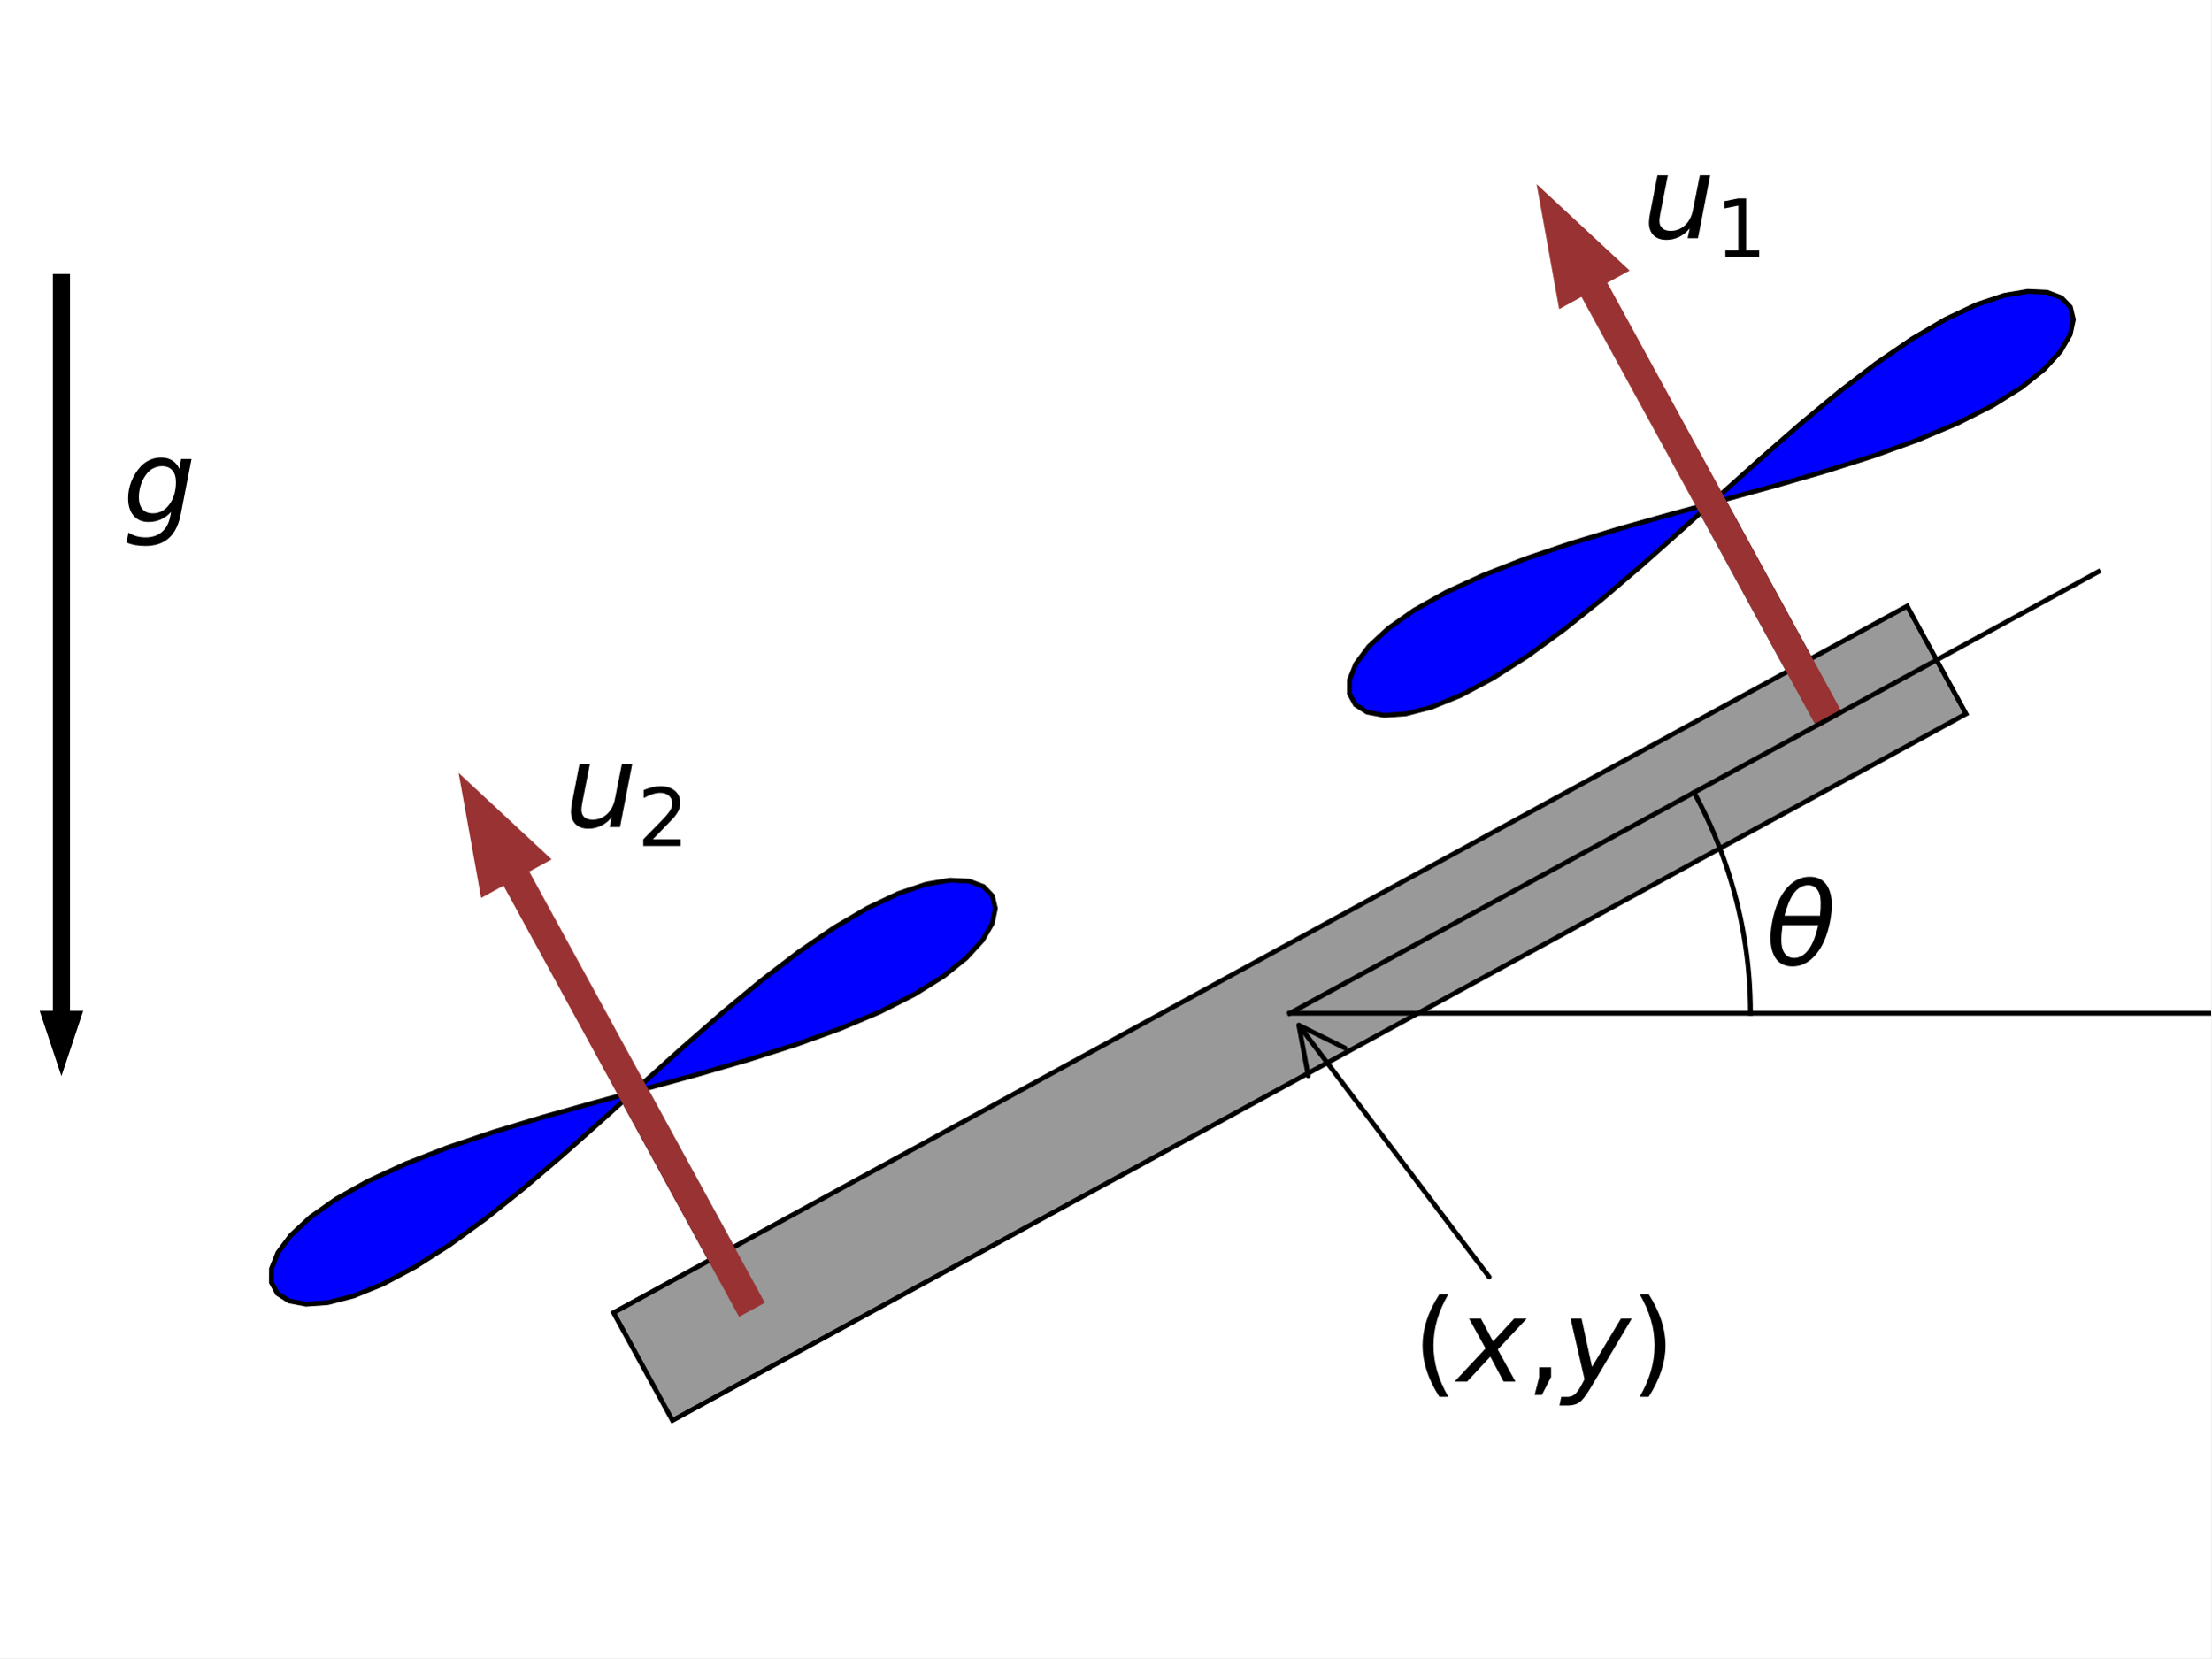
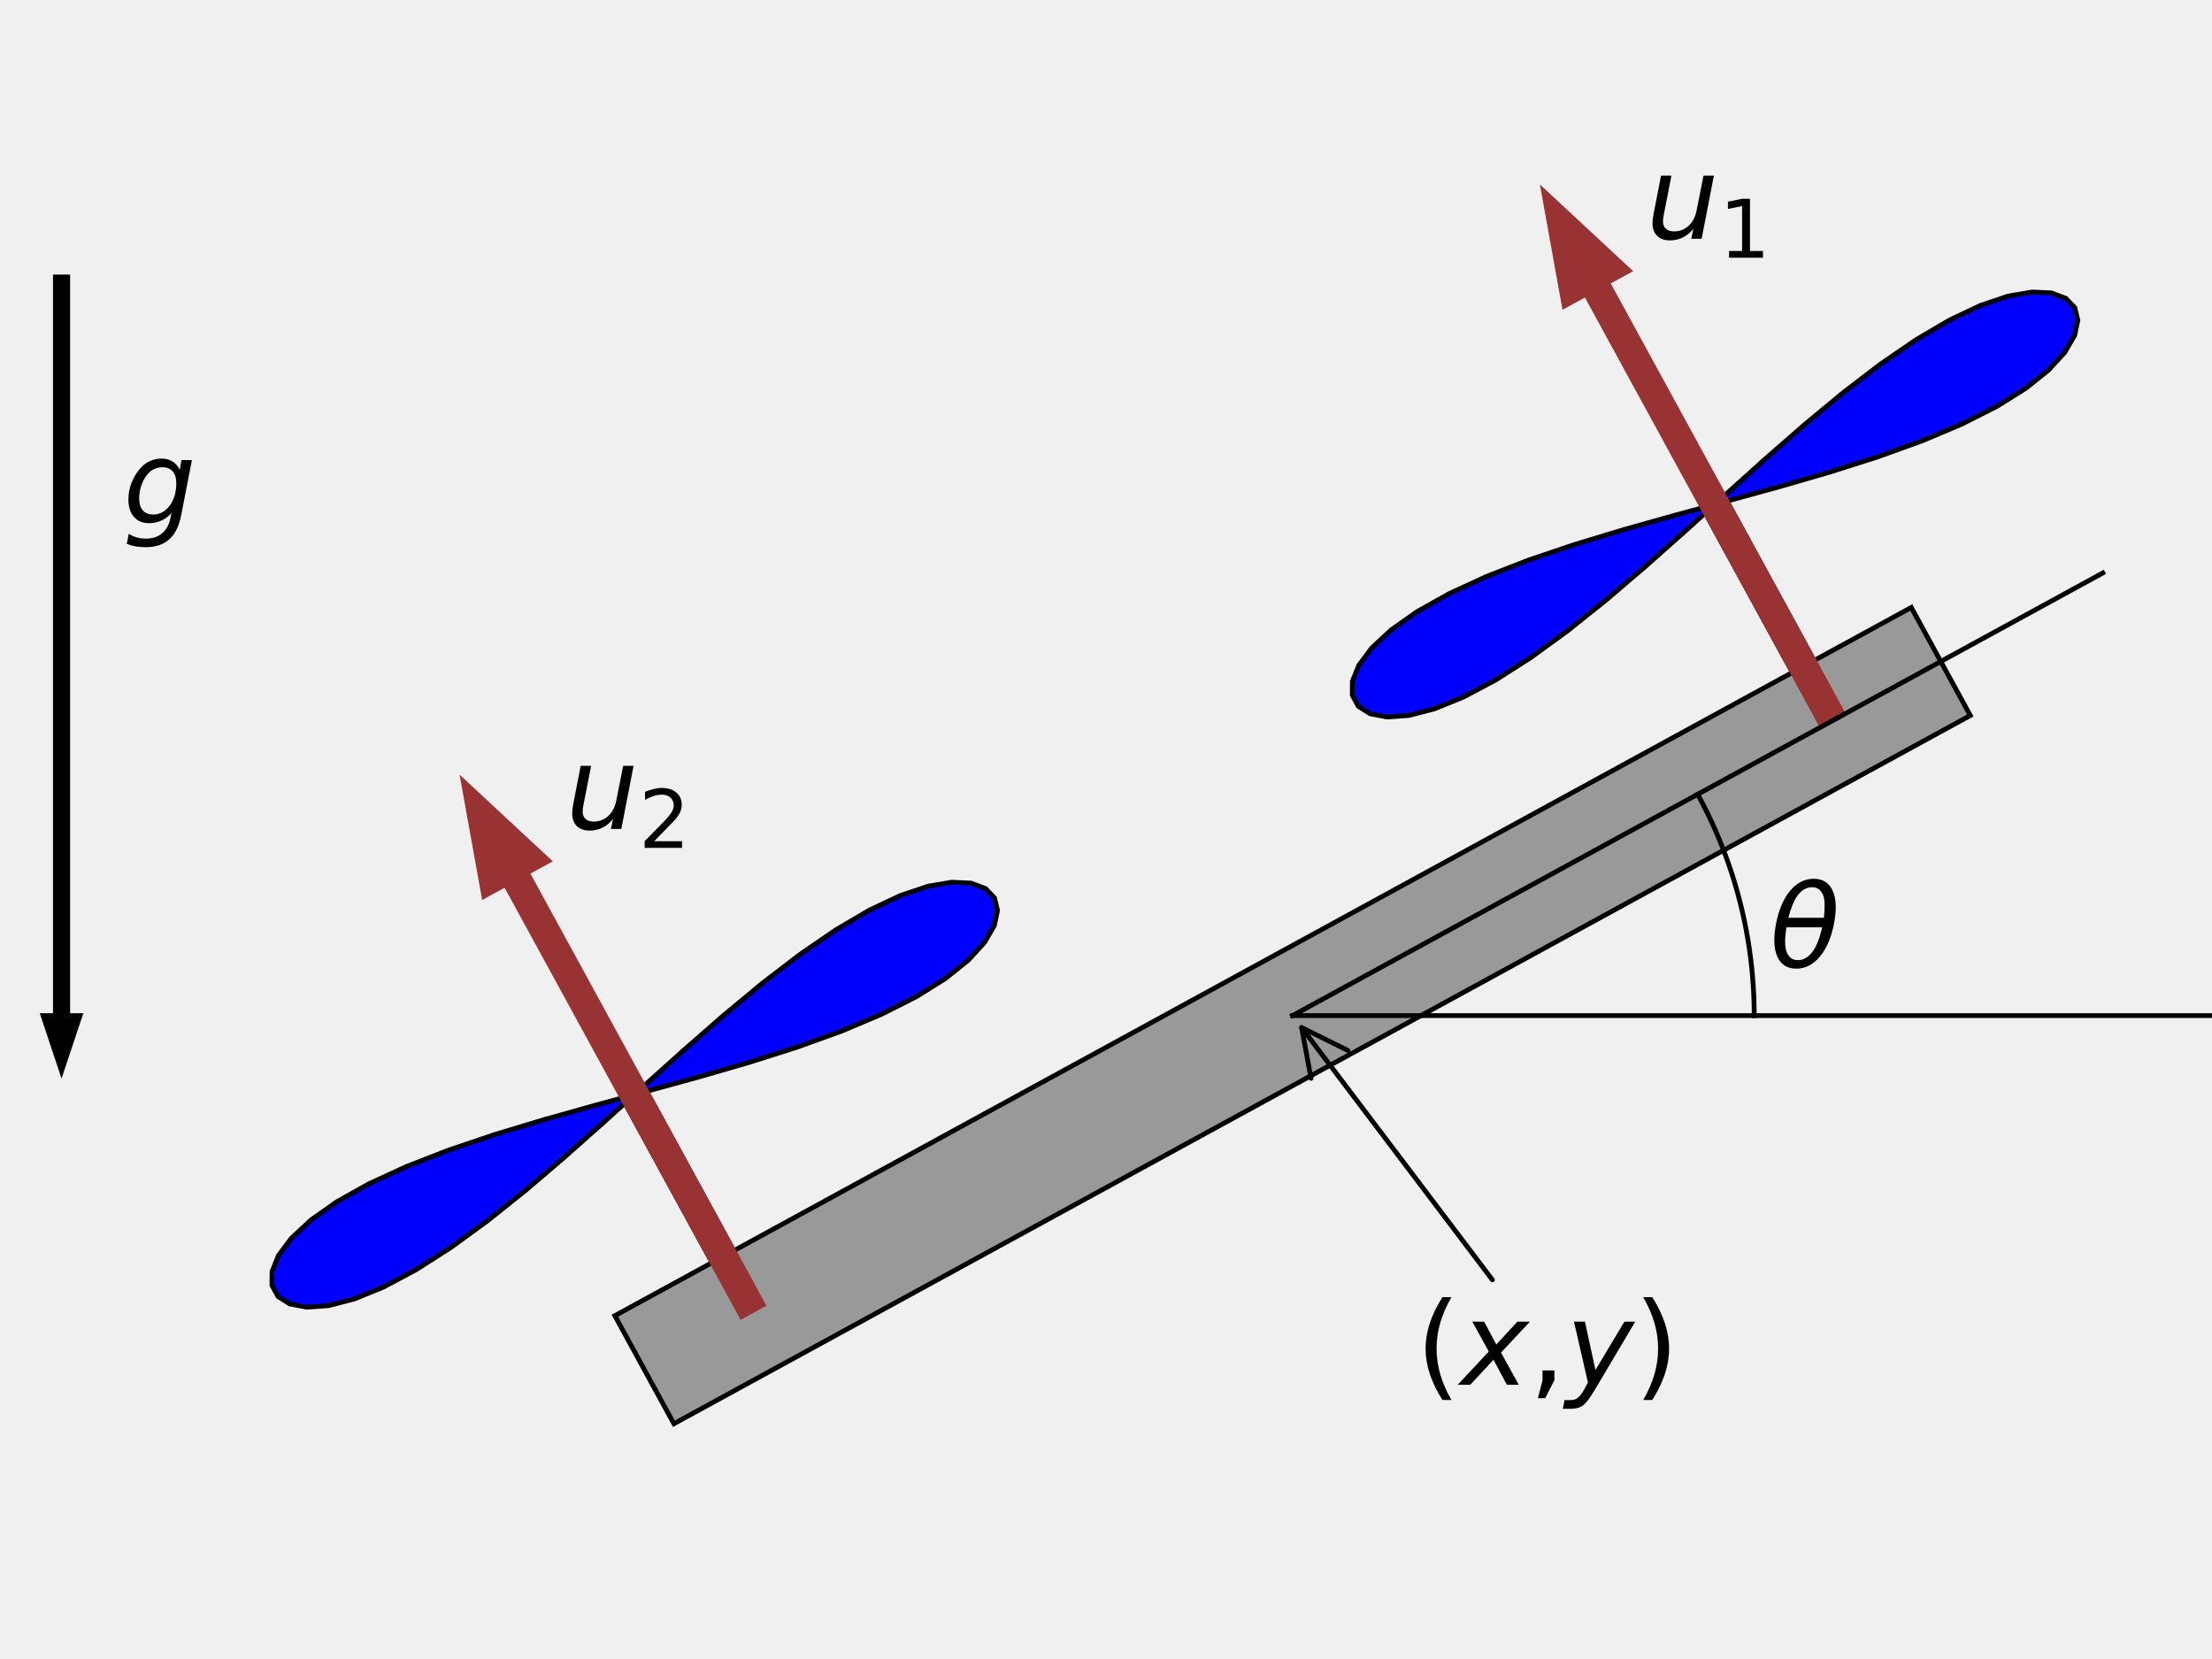
- <svg xmlns="http://www.w3.org/2000/svg" xmlns:xlink="http://www.w3.org/1999/xlink" height="345.6pt" version="1.1" viewBox="0 0 460.8 345.6" width="460.8pt">
+ <svg xmlns="http://www.w3.org/2000/svg" xmlns:xlink="http://www.w3.org/1999/xlink" height="345pt" version="1.1" viewBox="0 0 460 345" width="460pt">
  <defs>
    <style type="text/css">
*{stroke-linecap:butt;stroke-linejoin:round;}
  </style>
  </defs>
  <g id="figure_1">
    <g id="patch_1">
-       <path d="M 0 345.6  L 460.8 345.6  L 460.8 0  L 0 0  z " style="fill:#ffffff;" />
+       <path d="M 0 345.6  L 460.8 345.6  L 460.8 0  L 0 0  z " style="fill:none;opacity:0;" />
    </g>
    <g id="axes_1">
      <g id="patch_2">
-         <path clip-path="url(#p0ee43c44b1)" d="M 134.169 226.407  L 158.716 271.339  L 154.223 273.794  L 129.676 228.862  z " style="stroke:#000000;stroke-linejoin:miter;" />
+         <path clip-path="url(#p5ef771abc5)" d="M 134.169 226.407  L 158.716 271.339  L 154.223 273.794  L 129.676 228.862  z " style="stroke:#000000;stroke-linejoin:miter;" />
      </g>
      <g id="patch_3">
-         <path clip-path="url(#p0ee43c44b1)" d="M 358.831 103.674  L 383.377 148.606  L 378.884 151.061  L 354.337 106.129  z " style="stroke:#000000;stroke-linejoin:miter;" />
+         <path clip-path="url(#p5ef771abc5)" d="M 358.831 103.674  L 383.377 148.606  L 378.884 151.061  L 354.337 106.129  z " style="stroke:#000000;stroke-linejoin:miter;" />
      </g>
      <g id="patch_4">
-         <path clip-path="url(#p0ee43c44b1)" d="M 206.81 186.723  L 204.95 184.78  L 201.952 183.651  L 197.922 183.461  L 192.975 184.303  L 187.232 186.233  L 180.811 189.264  L 173.828 193.366  L 166.391 198.459  L 158.602 204.422  L 150.552 211.092  L 142.328 218.273  L 134.009 225.747  L 125.67 233.28  L 117.389 240.637  L 109.242 247.589  L 101.311 253.928  L 93.686 259.474  L 86.463 264.084  L 79.747 267.657  L 73.65 270.139  L 68.29 271.52  L 63.787 271.836  L 60.259 271.163  L 57.817 269.61  L 56.562 267.312  L 56.574 264.418  L 57.915 261.086  L 60.614 257.468  L 64.672 253.704  L 70.054 249.914  L 76.69 246.194  L 84.471 242.607  L 93.258 239.187  L 102.877 235.938  L 113.129 232.839  L 123.794 229.845  L 134.638 226.899  L 145.422 223.937  L 155.908 220.896  L 165.87 217.727  L 175.096 214.394  L 183.4 210.888  L 190.625 207.228  L 196.645 203.463  L 201.371 199.672  L 204.752 195.965  L 206.77 192.471  L 207.44 189.339  z " style="fill:#0000ff;stroke:#000000;stroke-linejoin:miter;" />
+         <path clip-path="url(#p5ef771abc5)" d="M 206.81 186.723  L 204.95 184.78  L 201.952 183.651  L 197.922 183.461  L 192.975 184.303  L 187.232 186.233  L 180.811 189.264  L 173.828 193.366  L 166.391 198.459  L 158.602 204.422  L 150.552 211.092  L 142.328 218.273  L 134.009 225.747  L 125.67 233.28  L 117.389 240.637  L 109.242 247.589  L 101.311 253.928  L 93.686 259.474  L 86.463 264.084  L 79.747 267.657  L 73.65 270.139  L 68.29 271.52  L 63.787 271.836  L 60.259 271.163  L 57.817 269.61  L 56.562 267.312  L 56.574 264.418  L 57.915 261.086  L 60.614 257.468  L 64.672 253.704  L 70.054 249.914  L 76.69 246.194  L 84.471 242.607  L 93.258 239.187  L 102.877 235.938  L 113.129 232.839  L 123.794 229.845  L 134.638 226.899  L 145.422 223.937  L 155.908 220.896  L 165.87 217.727  L 175.096 214.394  L 183.4 210.888  L 190.625 207.228  L 196.645 203.463  L 201.371 199.672  L 204.752 195.965  L 206.77 192.471  L 207.44 189.339  z " style="fill:#0000ff;stroke:#000000;stroke-linejoin:miter;" />
      </g>
      <g id="patch_5">
-         <path clip-path="url(#p0ee43c44b1)" d="M 431.471 63.99  L 429.611 62.047  L 426.613 60.919  L 422.583 60.729  L 417.636 61.57  L 411.893 63.5  L 405.472 66.531  L 398.489 70.633  L 391.052 75.726  L 383.263 81.689  L 375.213 88.359  L 366.989 95.54  L 358.67 103.014  L 350.332 110.548  L 342.05 117.904  L 333.903 124.856  L 325.972 131.195  L 318.347 136.741  L 311.124 141.351  L 304.408 144.924  L 298.311 147.406  L 292.951 148.787  L 288.448 149.103  L 284.92 148.43  L 282.479 146.877  L 281.223 144.579  L 281.236 141.686  L 282.576 138.353  L 285.275 134.735  L 289.333 130.971  L 294.715 127.182  L 301.351 123.461  L 309.133 119.874  L 317.919 116.454  L 327.538 113.205  L 337.79 110.106  L 348.455 107.112  L 359.299 104.166  L 370.083 101.204  L 380.57 98.163  L 390.531 94.994  L 399.757 91.661  L 408.062 88.155  L 415.286 84.495  L 421.306 80.73  L 426.033 76.939  L 429.413 73.232  L 431.431 69.738  L 432.101 66.606  z " style="fill:#0000ff;stroke:#000000;stroke-linejoin:miter;" />
+         <path clip-path="url(#p5ef771abc5)" d="M 431.471 63.99  L 429.611 62.047  L 426.613 60.919  L 422.583 60.729  L 417.636 61.57  L 411.893 63.5  L 405.472 66.531  L 398.489 70.633  L 391.052 75.726  L 383.263 81.689  L 375.213 88.359  L 366.989 95.54  L 358.67 103.014  L 350.332 110.548  L 342.05 117.904  L 333.903 124.856  L 325.972 131.195  L 318.347 136.741  L 311.124 141.351  L 304.408 144.924  L 298.311 147.406  L 292.951 148.787  L 288.448 149.103  L 284.92 148.43  L 282.479 146.877  L 281.223 144.579  L 281.236 141.686  L 282.576 138.353  L 285.275 134.735  L 289.333 130.971  L 294.715 127.182  L 301.351 123.461  L 309.133 119.874  L 317.919 116.454  L 327.538 113.205  L 337.79 110.106  L 348.455 107.112  L 359.299 104.166  L 370.083 101.204  L 380.57 98.163  L 390.531 94.994  L 399.757 91.661  L 408.062 88.155  L 415.286 84.495  L 421.306 80.73  L 426.033 76.939  L 429.413 73.232  L 431.431 69.738  L 432.101 66.606  z " style="fill:#0000ff;stroke:#000000;stroke-linejoin:miter;" />
      </g>
      <g id="patch_6">
-         <path clip-path="url(#p0ee43c44b1)" d="M 397.46 126.327  L 127.867 273.607  L 140.14 296.073  L 409.733 148.793  z " style="fill:#999999;stroke:#000000;stroke-linejoin:miter;" />
+         <path clip-path="url(#p5ef771abc5)" d="M 397.46 126.327  L 127.867 273.607  L 140.14 296.073  L 409.733 148.793  z " style="fill:#999999;stroke:#000000;stroke-linejoin:miter;" />
      </g>
      <g id="patch_7">
-         <path clip-path="url(#p0ee43c44b1)" d="M 320.991 39.75  L 338.777 56.287  L 334.284 58.742  L 383.377 148.606  L 378.884 151.061  L 329.791 61.196  L 325.298 63.651  z " style="fill:#993333;stroke:#993333;stroke-linejoin:miter;" />
+         <path clip-path="url(#p5ef771abc5)" d="M 320.991 39.75  L 338.777 56.287  L 334.284 58.742  L 383.377 148.606  L 378.884 151.061  L 329.791 61.196  L 325.298 63.651  z " style="fill:#993333;stroke:#993333;stroke-linejoin:miter;" />
      </g>
      <g id="patch_8">
-         <path clip-path="url(#p0ee43c44b1)" d="M 96.33 162.483  L 114.116 179.02  L 109.623 181.475  L 158.716 271.339  L 154.223 273.794  L 105.13 183.929  L 100.636 186.384  z " style="fill:#993333;stroke:#993333;stroke-linejoin:miter;" />
+         <path clip-path="url(#p5ef771abc5)" d="M 96.33 162.483  L 114.116 179.02  L 109.623 181.475  L 158.716 271.339  L 154.223 273.794  L 105.13 183.929  L 100.636 186.384  z " style="fill:#993333;stroke:#993333;stroke-linejoin:miter;" />
      </g>
      <g id="patch_9">
-         <path clip-path="url(#p0ee43c44b1)" d="M 12.8 222.72  L 8.96 211.2  L 11.52 211.2  L 11.52 57.6  L 14.08 57.6  L 14.08 211.2  L 16.64 211.2  z " style="stroke:#000000;stroke-linejoin:miter;" />
+         <path clip-path="url(#p5ef771abc5)" d="M 12.8 222.72  L 8.96 211.2  L 11.52 211.2  L 11.52 57.6  L 14.08 57.6  L 14.08 211.2  L 16.64 211.2  z " style="stroke:#000000;stroke-linejoin:miter;" />
      </g>
      <g id="line2d_1">
-         <path clip-path="url(#p0ee43c44b1)" d="M 268.8 211.2  L 460.8 211.2  " style="fill:none;stroke:#000000;stroke-linecap:square;" />
+         <path clip-path="url(#p5ef771abc5)" d="M 268.8 211.2  L 460.8 211.2  " style="fill:none;stroke:#000000;stroke-linecap:square;" />
      </g>
      <g id="line2d_2">
-         <path clip-path="url(#p0ee43c44b1)" d="M 268.8 211.2  L 437.296 119.15  " style="fill:none;stroke:#000000;stroke-linecap:square;" />
+         <path clip-path="url(#p5ef771abc5)" d="M 268.8 211.2  L 437.296 119.15  " style="fill:none;stroke:#000000;stroke-linecap:square;" />
      </g>
      <g id="line2d_3">
-         <path clip-path="url(#p0ee43c44b1)" d="M 364.8 211.2  L 364.779 209.2  L 364.717 207.201  L 364.613 205.204  L 364.467 203.209  L 364.28 201.218  L 364.051 199.231  L 363.781 197.25  L 363.47 195.274  L 363.117 193.305  L 362.724 191.344  L 362.29 189.392  L 361.816 187.449  L 361.301 185.517  L 360.746 183.595  L 360.151 181.686  L 359.516 179.789  L 358.842 177.906  L 358.129 176.038  L 357.377 174.185  L 356.587 172.347  L 355.758 170.527  L 354.892 168.724  L 353.988 166.94  L 353.048 165.175  " style="fill:none;stroke:#000000;stroke-linecap:square;" />
+         <path clip-path="url(#p5ef771abc5)" d="M 364.8 211.2  L 364.779 209.2  L 364.717 207.201  L 364.613 205.204  L 364.467 203.209  L 364.28 201.218  L 364.051 199.231  L 363.781 197.25  L 363.47 195.274  L 363.117 193.305  L 362.724 191.344  L 362.29 189.392  L 361.816 187.449  L 361.301 185.517  L 360.746 183.595  L 360.151 181.686  L 359.516 179.789  L 358.842 177.906  L 358.129 176.038  L 357.377 174.185  L 356.587 172.347  L 355.758 170.527  L 354.892 168.724  L 353.988 166.94  L 353.048 165.175  " style="fill:none;stroke:#000000;stroke-linecap:square;" />
      </g>
      <g id="patch_10">
        <path d="M 310.358 266.161  Q 290.181 239.477 270.679 213.685  " style="fill:none;stroke:#000000;stroke-linecap:round;" />
        <path d="M 272.64 224.238  L 270.679 213.685  L 280.298 218.448  " style="fill:none;stroke:#000000;stroke-linecap:round;" />
      </g>
      <g id="text_1">
        <defs>
          <path d="M 31 75.875  Q 24.469 64.656 21.281 53.656  Q 18.109 42.672 18.109 31.391  Q 18.109 20.125 21.312 9.062  Q 24.516 -2 31 -13.188  L 23.188 -13.188  Q 15.875 -1.703 12.234 9.375  Q 8.594 20.453 8.594 31.391  Q 8.594 42.281 12.203 53.312  Q 15.828 64.359 23.188 75.875  z " id="DejaVuSans-28" />
          <path d="M 60.016 54.688  L 34.906 27.875  L 50.297 0  L 39.984 0  L 28.422 21.688  L 8.297 0  L -2.594 0  L 24.312 28.812  L 10.016 54.688  L 20.312 54.688  L 30.812 34.906  L 49.125 54.688  z " id="DejaVuSans-Oblique-78" />
          <path d="M 11.719 12.406  L 22.016 12.406  L 22.016 4  L 14.016 -11.625  L 7.719 -11.625  L 11.719 4  z " id="DejaVuSans-2c" />
          <path d="M 24.812 -5.078  Q 18.562 -15.578 14.625 -18.188  Q 10.688 -20.797 4.594 -20.797  L -2.484 -20.797  L -0.984 -13.281  L 4.203 -13.281  Q 7.953 -13.281 10.594 -11.234  Q 13.234 -9.188 16.5 -3.219  L 19.281 2  L 7.172 54.688  L 16.703 54.688  L 25.781 12.797  L 50.875 54.688  L 60.297 54.688  z " id="DejaVuSans-Oblique-79" />
          <path d="M 8.016 75.875  L 15.828 75.875  Q 23.141 64.359 26.781 53.312  Q 30.422 42.281 30.422 31.391  Q 30.422 20.453 26.781 9.375  Q 23.141 -1.703 15.828 -13.188  L 8.016 -13.188  Q 14.5 -2 17.703 9.062  Q 20.906 20.125 20.906 31.391  Q 20.906 42.672 17.703 53.656  Q 14.5 64.656 8.016 75.875  z " id="DejaVuSans-29" />
        </defs>
        <g transform="translate(294.4 288)scale(0.24 -0.24)">
          <use transform="translate(0 0.125)" xlink:href="#DejaVuSans-28" />
          <use transform="translate(39.01367 0.125)" xlink:href="#DejaVuSans-Oblique-78" />
          <use transform="translate(98.19336 0.125)" xlink:href="#DejaVuSans-2c" />
          <use transform="translate(129.9805 0.125)" xlink:href="#DejaVuSans-Oblique-79" />
          <use transform="translate(189.1602 0.125)" xlink:href="#DejaVuSans-29" />
        </g>
      </g>
      <g id="text_2">
        <defs>
          <path d="M 45.516 34.672  L 14.453 34.672  Q 12.359 20.062 14.5 13.875  Q 17.188 6.25 24.469 6.25  Q 31.781 6.25 37.359 13.922  Q 42.234 20.656 45.516 34.672  z M 47.016 42.969  Q 48.344 56.844 46.625 61.719  Q 43.953 69.438 36.766 69.438  Q 29.297 69.438 23.828 61.812  Q 19.531 55.672 16.156 42.969  z M 38.188 76.766  Q 49.906 76.766 54.594 66.406  Q 59.281 56.109 55.719 37.844  Q 52.203 19.625 43.453 9.281  Q 34.766 -1.125 23.047 -1.125  Q 11.281 -1.125 6.641 9.281  Q 2 19.625 5.516 37.844  Q 9.078 56.109 17.719 66.406  Q 26.422 76.766 38.188 76.766  z " id="DejaVuSans-Oblique-3b8" />
        </defs>
        <g transform="translate(368.0166 201.2258)scale(0.24 -0.24)">
          <use transform="translate(0 0.234375)" xlink:href="#DejaVuSans-Oblique-3b8" />
        </g>
      </g>
      <g id="text_3">
        <defs>
          <path d="M 6.688 21.688  L 13.094 54.688  L 22.125 54.688  L 15.719 22.016  Q 15.234 19.625 15.016 17.922  Q 14.797 16.219 14.797 15.094  Q 14.797 10.938 17.328 8.656  Q 19.875 6.391 24.516 6.391  Q 31.734 6.391 37 11.266  Q 42.281 16.156 43.891 24.422  L 49.906 54.688  L 58.891 54.688  L 48.297 0  L 39.312 0  L 41.109 8.594  Q 37.312 3.812 32.062 1.188  Q 26.812 -1.422 20.906 -1.422  Q 13.719 -1.422 9.719 2.516  Q 5.719 6.453 5.719 13.484  Q 5.719 14.938 5.953 17.141  Q 6.203 19.344 6.688 21.688  z " id="DejaVuSans-Oblique-75" />
          <path d="M 12.406 8.297  L 28.516 8.297  L 28.516 63.922  L 10.984 60.406  L 10.984 69.391  L 28.422 72.906  L 38.281 72.906  L 38.281 8.297  L 54.391 8.297  L 54.391 0  L 12.406 0  z " id="DejaVuSans-31" />
        </defs>
        <g transform="translate(342.2774 49.72908)scale(0.24 -0.24)">
          <use transform="translate(0 0.3125)" xlink:href="#DejaVuSans-Oblique-75" />
          <use transform="translate(63.37891 -16.09375)scale(0.7)" xlink:href="#DejaVuSans-31" />
        </g>
      </g>
      <g id="text_4">
        <defs>
          <path d="M 19.188 8.297  L 53.609 8.297  L 53.609 0  L 7.328 0  L 7.328 8.297  Q 12.938 14.109 22.625 23.891  Q 32.328 33.688 34.812 36.531  Q 39.547 41.844 41.422 45.531  Q 43.312 49.219 43.312 52.781  Q 43.312 58.594 39.234 62.25  Q 35.156 65.922 28.609 65.922  Q 23.969 65.922 18.812 64.312  Q 13.672 62.703 7.812 59.422  L 7.812 69.391  Q 13.766 71.781 18.938 73  Q 24.125 74.219 28.422 74.219  Q 39.75 74.219 46.484 68.547  Q 53.219 62.891 53.219 53.422  Q 53.219 48.922 51.531 44.891  Q 49.859 40.875 45.406 35.406  Q 44.188 33.984 37.641 27.219  Q 31.109 20.453 19.188 8.297  z " id="DejaVuSans-32" />
        </defs>
        <g transform="translate(117.6163 172.462)scale(0.24 -0.24)">
          <use transform="translate(0 0.3125)" xlink:href="#DejaVuSans-Oblique-75" />
          <use transform="translate(63.37891 -16.09375)scale(0.7)" xlink:href="#DejaVuSans-32" />
        </g>
      </g>
      <g id="text_5">
        <defs>
          <path d="M 59.625 54.688  L 50.297 6.781  Q 47.609 -7.125 40.016 -13.953  Q 32.422 -20.797 19.578 -20.797  Q 14.844 -20.797 10.781 -20.094  Q 6.734 -19.391 3.219 -17.922  L 4.891 -9.188  Q 8.203 -11.328 11.906 -12.344  Q 15.625 -13.375 19.828 -13.375  Q 28.375 -13.375 33.859 -8.703  Q 39.359 -4.047 41.109 4.688  L 41.891 8.797  Q 38.141 4.5 33.156 2.25  Q 28.172 0 22.406 0  Q 14.109 0 9.344 5.484  Q 4.594 10.984 4.594 20.609  Q 4.594 28.172 7.469 35.422  Q 10.359 42.672 15.578 48.297  Q 19.047 52 23.656 54  Q 28.266 56 33.297 56  Q 38.812 56 42.906 53.438  Q 47.016 50.875 49.031 46.188  L 50.594 54.688  z M 46.094 34.625  Q 46.094 41.266 42.969 44.875  Q 39.844 48.484 34.078 48.484  Q 30.516 48.484 27.297 47.062  Q 24.078 45.656 21.781 43.109  Q 18.062 38.922 15.984 33.234  Q 13.922 27.547 13.922 21.484  Q 13.922 14.75 17.062 11.125  Q 20.219 7.516 26.125 7.516  Q 34.672 7.516 40.375 15.25  Q 46.094 23 46.094 34.625  z " id="DejaVuSans-Oblique-67" />
        </defs>
        <g transform="translate(25.6 108.8)scale(0.24 -0.24)">
          <use xlink:href="#DejaVuSans-Oblique-67" />
        </g>
      </g>
    </g>
  </g>
  <defs>
-     <clipPath id="p0ee43c44b1">
+     <clipPath id="p5ef771abc5">
      <rect height="345.6" width="460.8" x="0" y="0" />
    </clipPath>
  </defs>
</svg>
